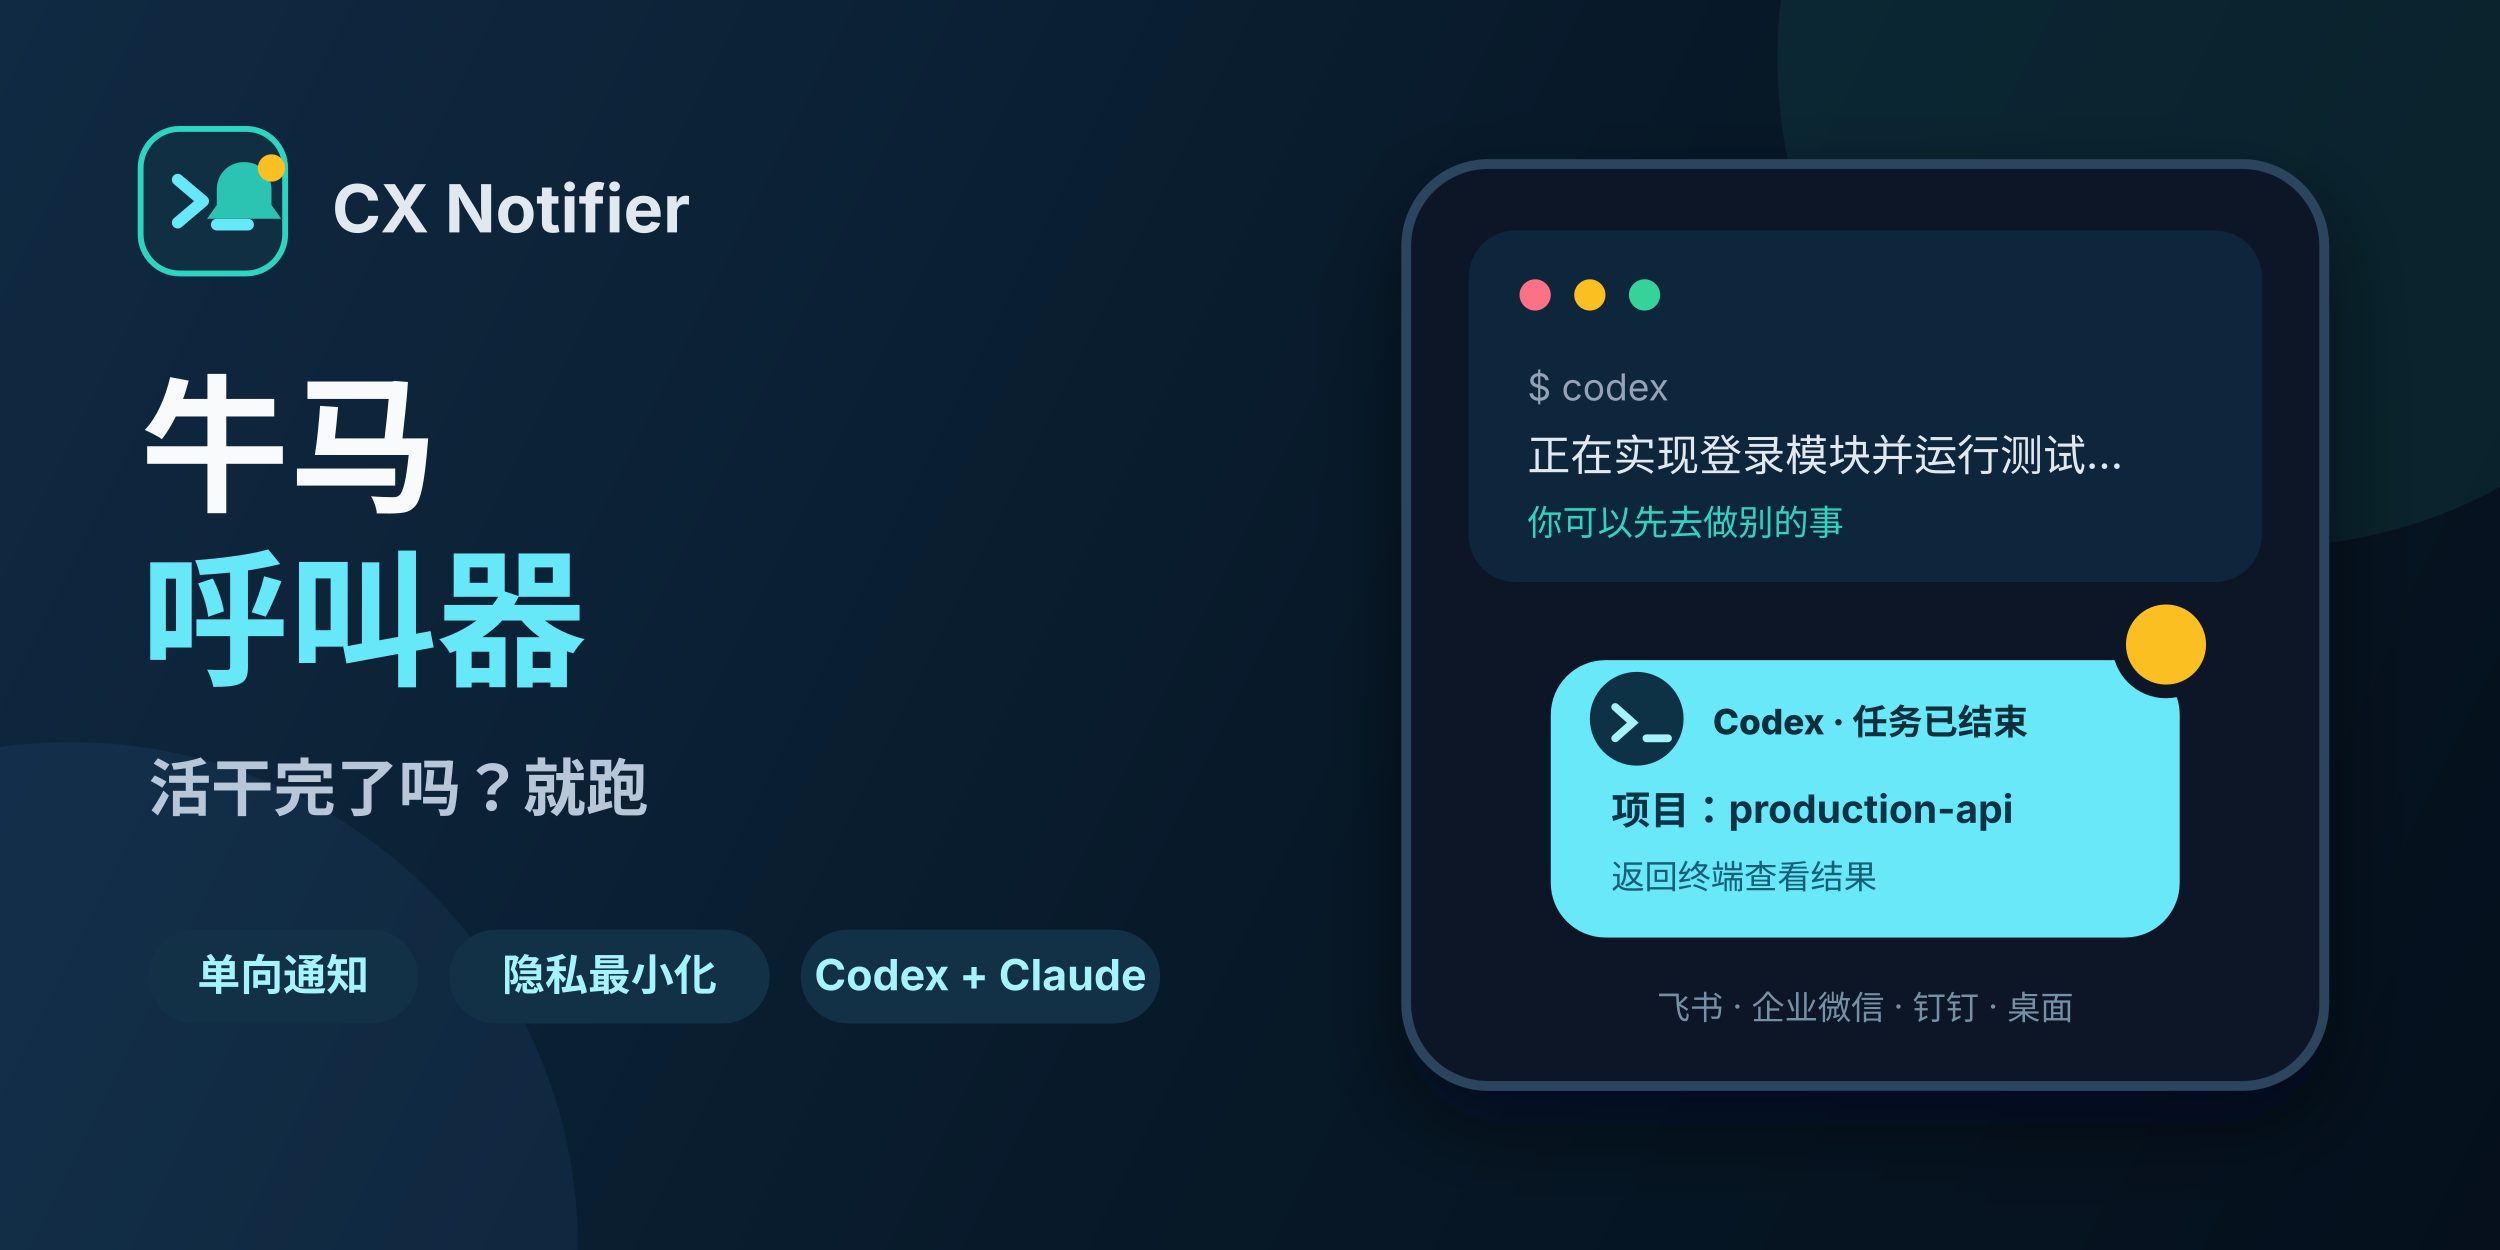
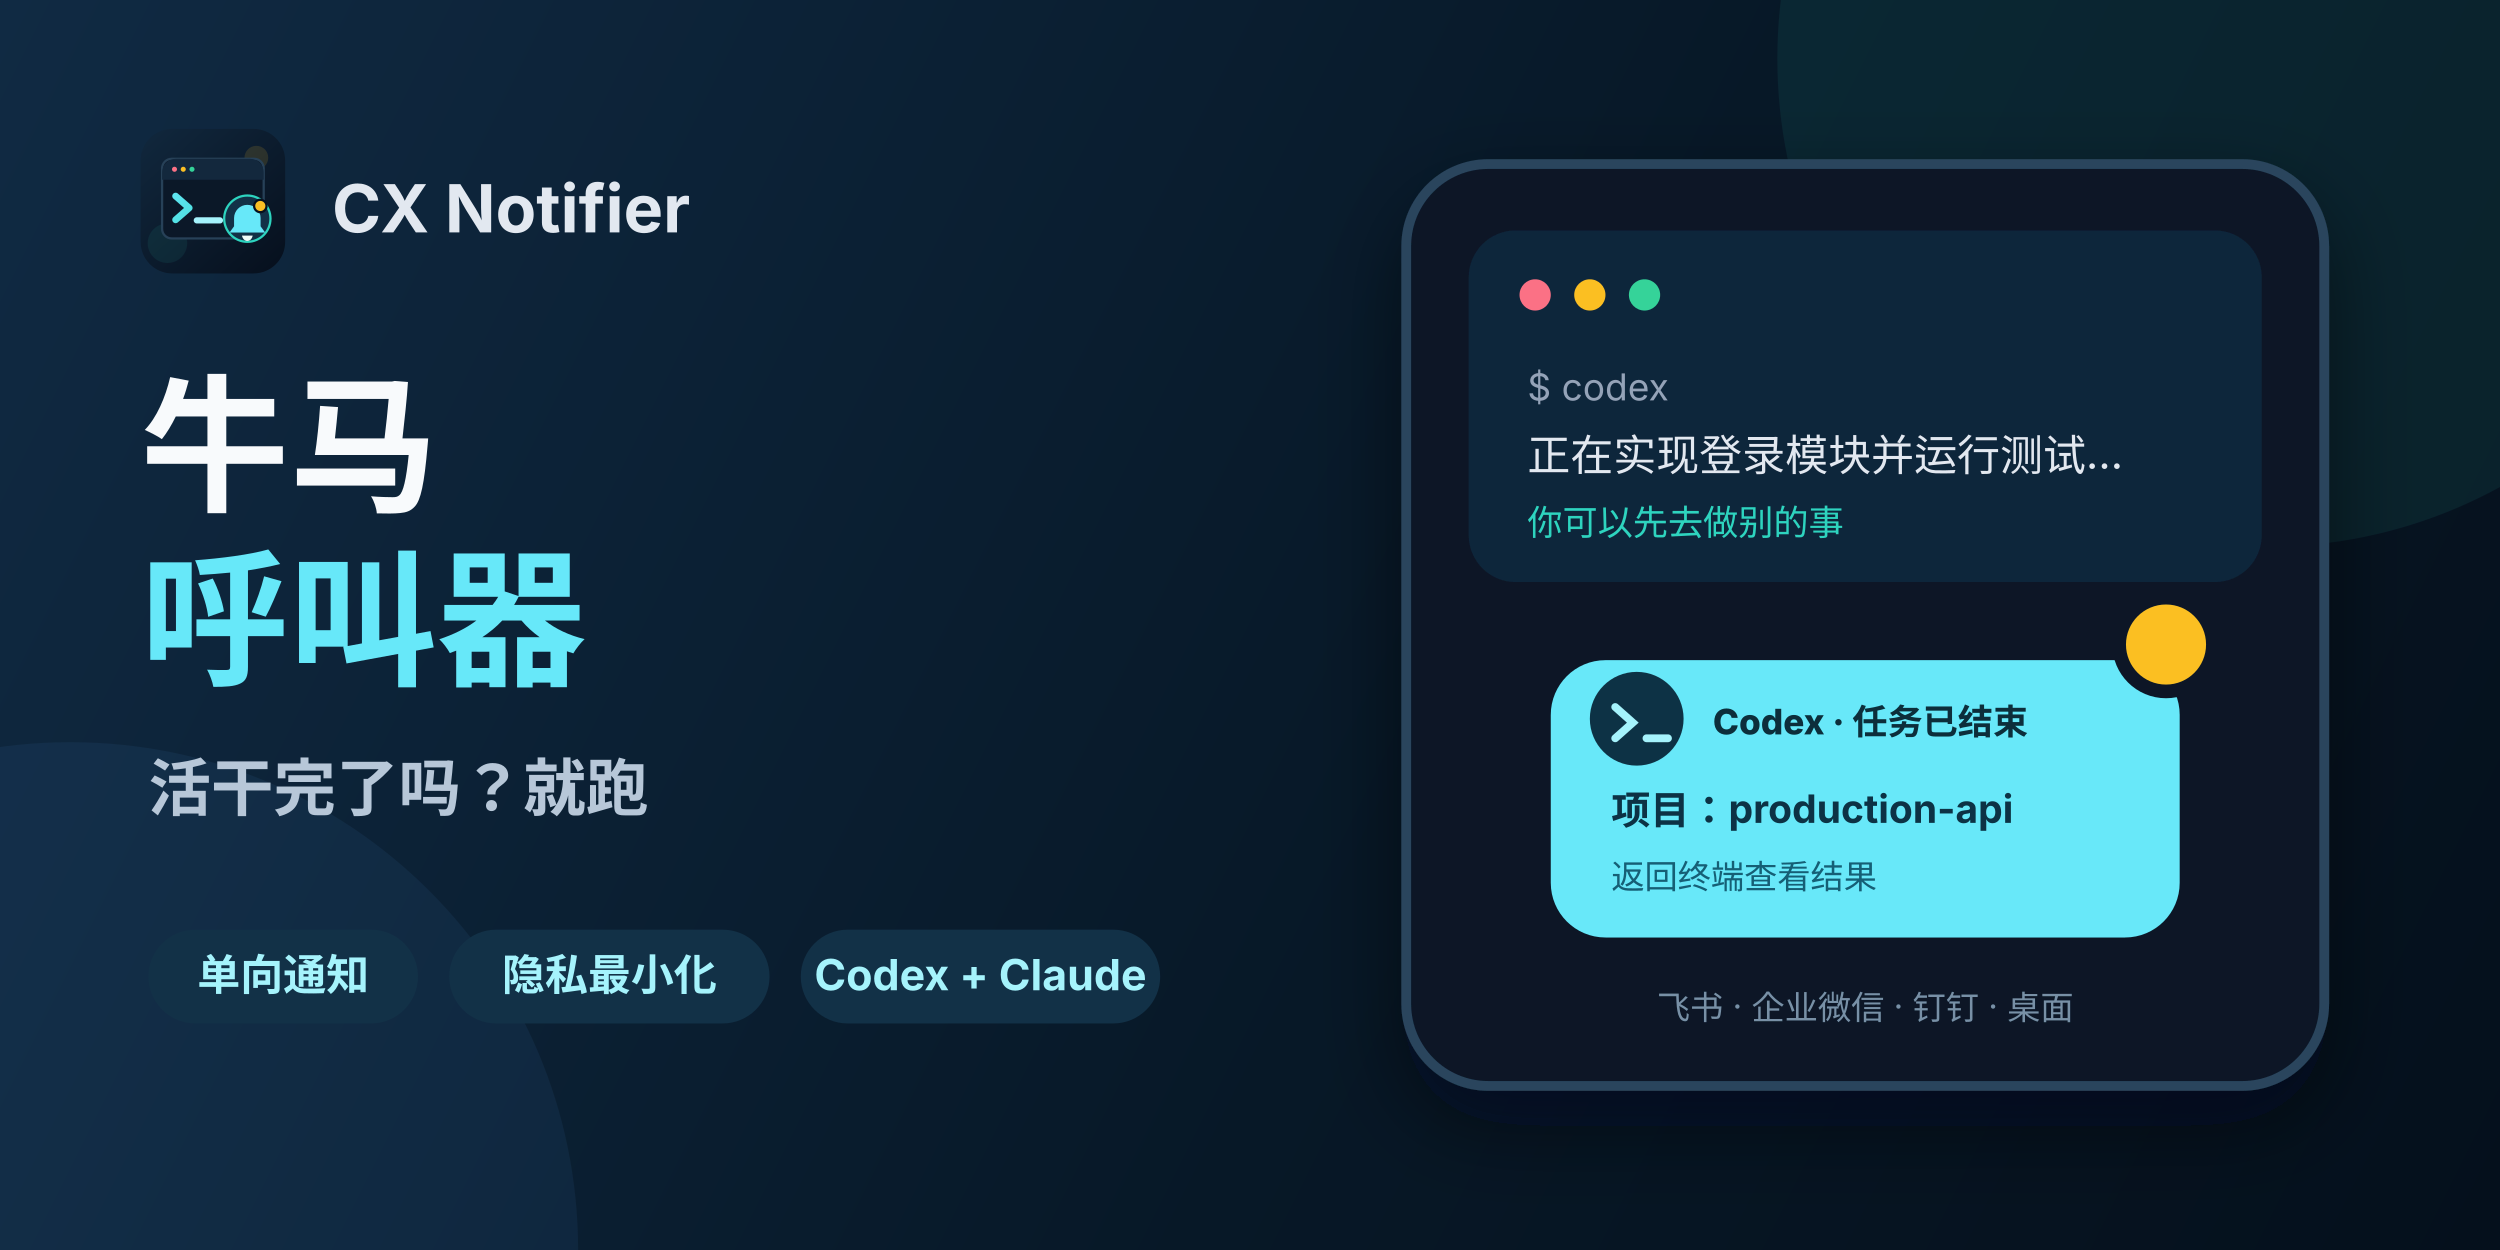
<svg xmlns="http://www.w3.org/2000/svg" width="1280" height="640" viewBox="0 0 1280 640" role="img" aria-labelledby="title desc">
  <defs>
    <linearGradient id="bg" x1="0" y1="0" x2="1280" y2="640" gradientUnits="userSpaceOnUse">
      <stop stop-color="#102A43" />
      <stop offset="0.58" stop-color="#071827" />
      <stop offset="1" stop-color="#05101C" />
    </linearGradient>
    <linearGradient id="accent" x1="740" y1="98" x2="1120" y2="530" gradientUnits="userSpaceOnUse">
      <stop stop-color="#67E8F9" />
      <stop offset="1" stop-color="#2DD4BF" />
    </linearGradient>
+     <linearGradient id="iconBg" x1="48" y1="24" x2="464" y2="488" gradientUnits="userSpaceOnUse">
+       <stop stop-color="#10263B" />
+       <stop offset="1" stop-color="#07111F" />
+     </linearGradient>
+     <linearGradient id="iconAccent" x1="122" y1="148" x2="394" y2="382" gradientUnits="userSpaceOnUse">
+       <stop stop-color="#67E8F9" />
+       <stop offset="1" stop-color="#2DD4BF" />
+     </linearGradient>
    <filter id="shadow" x="-30%" y="-30%" width="160%" height="160%">
      <feDropShadow dx="0" dy="18" stdDeviation="22" flood-color="#020617" flood-opacity="0.5" />
    </filter>
  </defs>
  <rect width="1280" height="640" fill="url(#bg)" />
  <circle cx="1160" cy="30" r="250" fill="#2DD4BF" opacity="0.08" />
  <circle cx="36" cy="640" r="260" fill="#60A5FA" opacity="0.07" />
  <g font-family="Inter, 'PingFang SC', 'Microsoft YaHei', ui-sans-serif, sans-serif">
-     <g transform="translate(72 66)">
-       <rect width="74" height="74" rx="20" fill="#102F42" stroke="#2DD4BF" stroke-width="3" />
-       <path d="m19 26 13 11-13 11M39 49h16" fill="none" stroke="#67E8F9" stroke-width="6" stroke-linecap="round" stroke-linejoin="round" />
-       <path d="M53 17c-8 0-14 6-14 14v8l-5 7h38l-5-7v-8c0-8-6-14-14-14Z" fill="#2DD4BF" opacity="0.9" />
-       <circle cx="67" cy="20" r="7" fill="#FBBF24" />
+     <g transform="translate(72 66) scale(0.1445312)">
+       <rect width="512" height="512" rx="112" fill="url(#iconBg)" />
+       <circle cx="410" cy="102" r="42" fill="#FBBF24" opacity="0.14" />
+       <circle cx="95" cy="405" r="70" fill="#2DD4BF" opacity="0.08" />
+       <g>
+         <rect x="76" y="106" width="360" height="282" rx="34" fill="#0B1828" stroke="#274158" stroke-width="8" />
+         <path d="M76 154c0-26.51 21.49-48 48-48h264c26.51 0 48 21.49 48 48v26H76v-26Z" fill="#13283D" />
+         <circle cx="120" cy="143" r="9" fill="#FB7185" />
+         <circle cx="151" cy="143" r="9" fill="#FBBF24" />
+         <circle cx="182" cy="143" r="9" fill="#34D399" />
+         <path d="m124 238 48 42-48 42" fill="none" stroke="url(#iconAccent)" stroke-width="24" stroke-linecap="round" stroke-linejoin="round" />
+         <path d="M199 324h82" fill="none" stroke="#A5F3FC" stroke-width="22" stroke-linecap="round" />
+       </g>
+       <g transform="translate(298 238)">
+         <circle cx="80" cy="80" r="82" fill="#123147" stroke="#2DD4BF" stroke-width="8" />
+         <path d="M80 31c-25.96 0-47 21.04-47 47v29l-16 22h126l-16-22V78c0-25.96-21.04-47-47-47Z" fill="url(#iconAccent)" />
+         <path d="M61 140h38c-2.52 11.98-10.1 19-19 19s-16.48-7.02-19-19Z" fill="#F0FDFA" />
+         <circle cx="126" cy="35" r="22" fill="#FBBF24" stroke="#07111F" stroke-width="8" />
+       </g>
    </g>
    <text x="170" y="119" fill="#E2E8F0" font-size="34" font-weight="720">CX Notifier</text>
    <text x="72" y="256" fill="#F8FAFC" font-size="76" font-weight="780">牛马</text>
    <text x="72" y="345" fill="#67E8F9" font-size="76" font-weight="780">呼叫器</text>
    <text x="76" y="415" fill="#B7C7D8" font-size="32" font-weight="650">活干完了吗？就跑</text>
    <g transform="translate(76 476)" font-size="22" font-weight="650">
      <rect width="138" height="48" rx="24" fill="#123147" />
      <text x="69" y="31" text-anchor="middle" fill="#A5F3FC">单向通知</text>
      <rect x="154" width="164" height="48" rx="24" fill="#123147" />
      <text x="236" y="31" text-anchor="middle" fill="#A5F3FC">隐私最小化</text>
      <rect x="334" width="184" height="48" rx="24" fill="#123147" />
      <text x="426" y="31" text-anchor="middle" fill="#A5F3FC">Codex + Claude</text>
    </g>
  </g>
  <g transform="translate(720 84)" filter="url(#shadow)" font-family="Inter, 'PingFang SC', 'Microsoft YaHei', ui-sans-serif, sans-serif">
    <rect width="470" height="472" rx="42" fill="#0B1828" stroke="#2A455D" stroke-width="5" />
    <rect x="32" y="34" width="406" height="180" rx="24" fill="#10263B" />
    <circle cx="66" cy="67" r="8" fill="#FB7185" />
    <circle cx="94" cy="67" r="8" fill="#FBBF24" />
    <circle cx="122" cy="67" r="8" fill="#34D399" />
    <text x="62" y="121" fill="#94A3B8" font-size="19">$ codex</text>
    <text x="62" y="157" fill="#E2E8F0" font-size="22">正在实现登录模块并运行测试…</text>
    <text x="62" y="190" fill="#2DD4BF" font-size="18">你可以先去做别的事</text>
    <rect x="74" y="254" width="322" height="142" rx="28" fill="url(#accent)" />
    <circle cx="118" cy="284" r="24" fill="#0F3345" />
    <path d="m107 278 9 8-9 8M123 294h11" fill="none" stroke="#A5F3FC" stroke-width="4" stroke-linecap="round" />
    <text x="157" y="292" fill="#082F3B" font-size="18" font-weight="760">Codex · 任务已结束</text>
    <text x="105" y="338" fill="#083344" font-size="20" font-weight="650">项目：production-api</text>
    <text x="105" y="371" fill="#155E75" font-size="17">返回终端查看结果</text>
    <circle cx="389" cy="246" r="24" fill="#FBBF24" stroke="#0B1828" stroke-width="7" />
    <text x="235" y="438" text-anchor="middle" fill="#7890A6" font-size="17">飞书 · 企业微信 · 钉钉 · 桌面</text>
  </g>
</svg>
